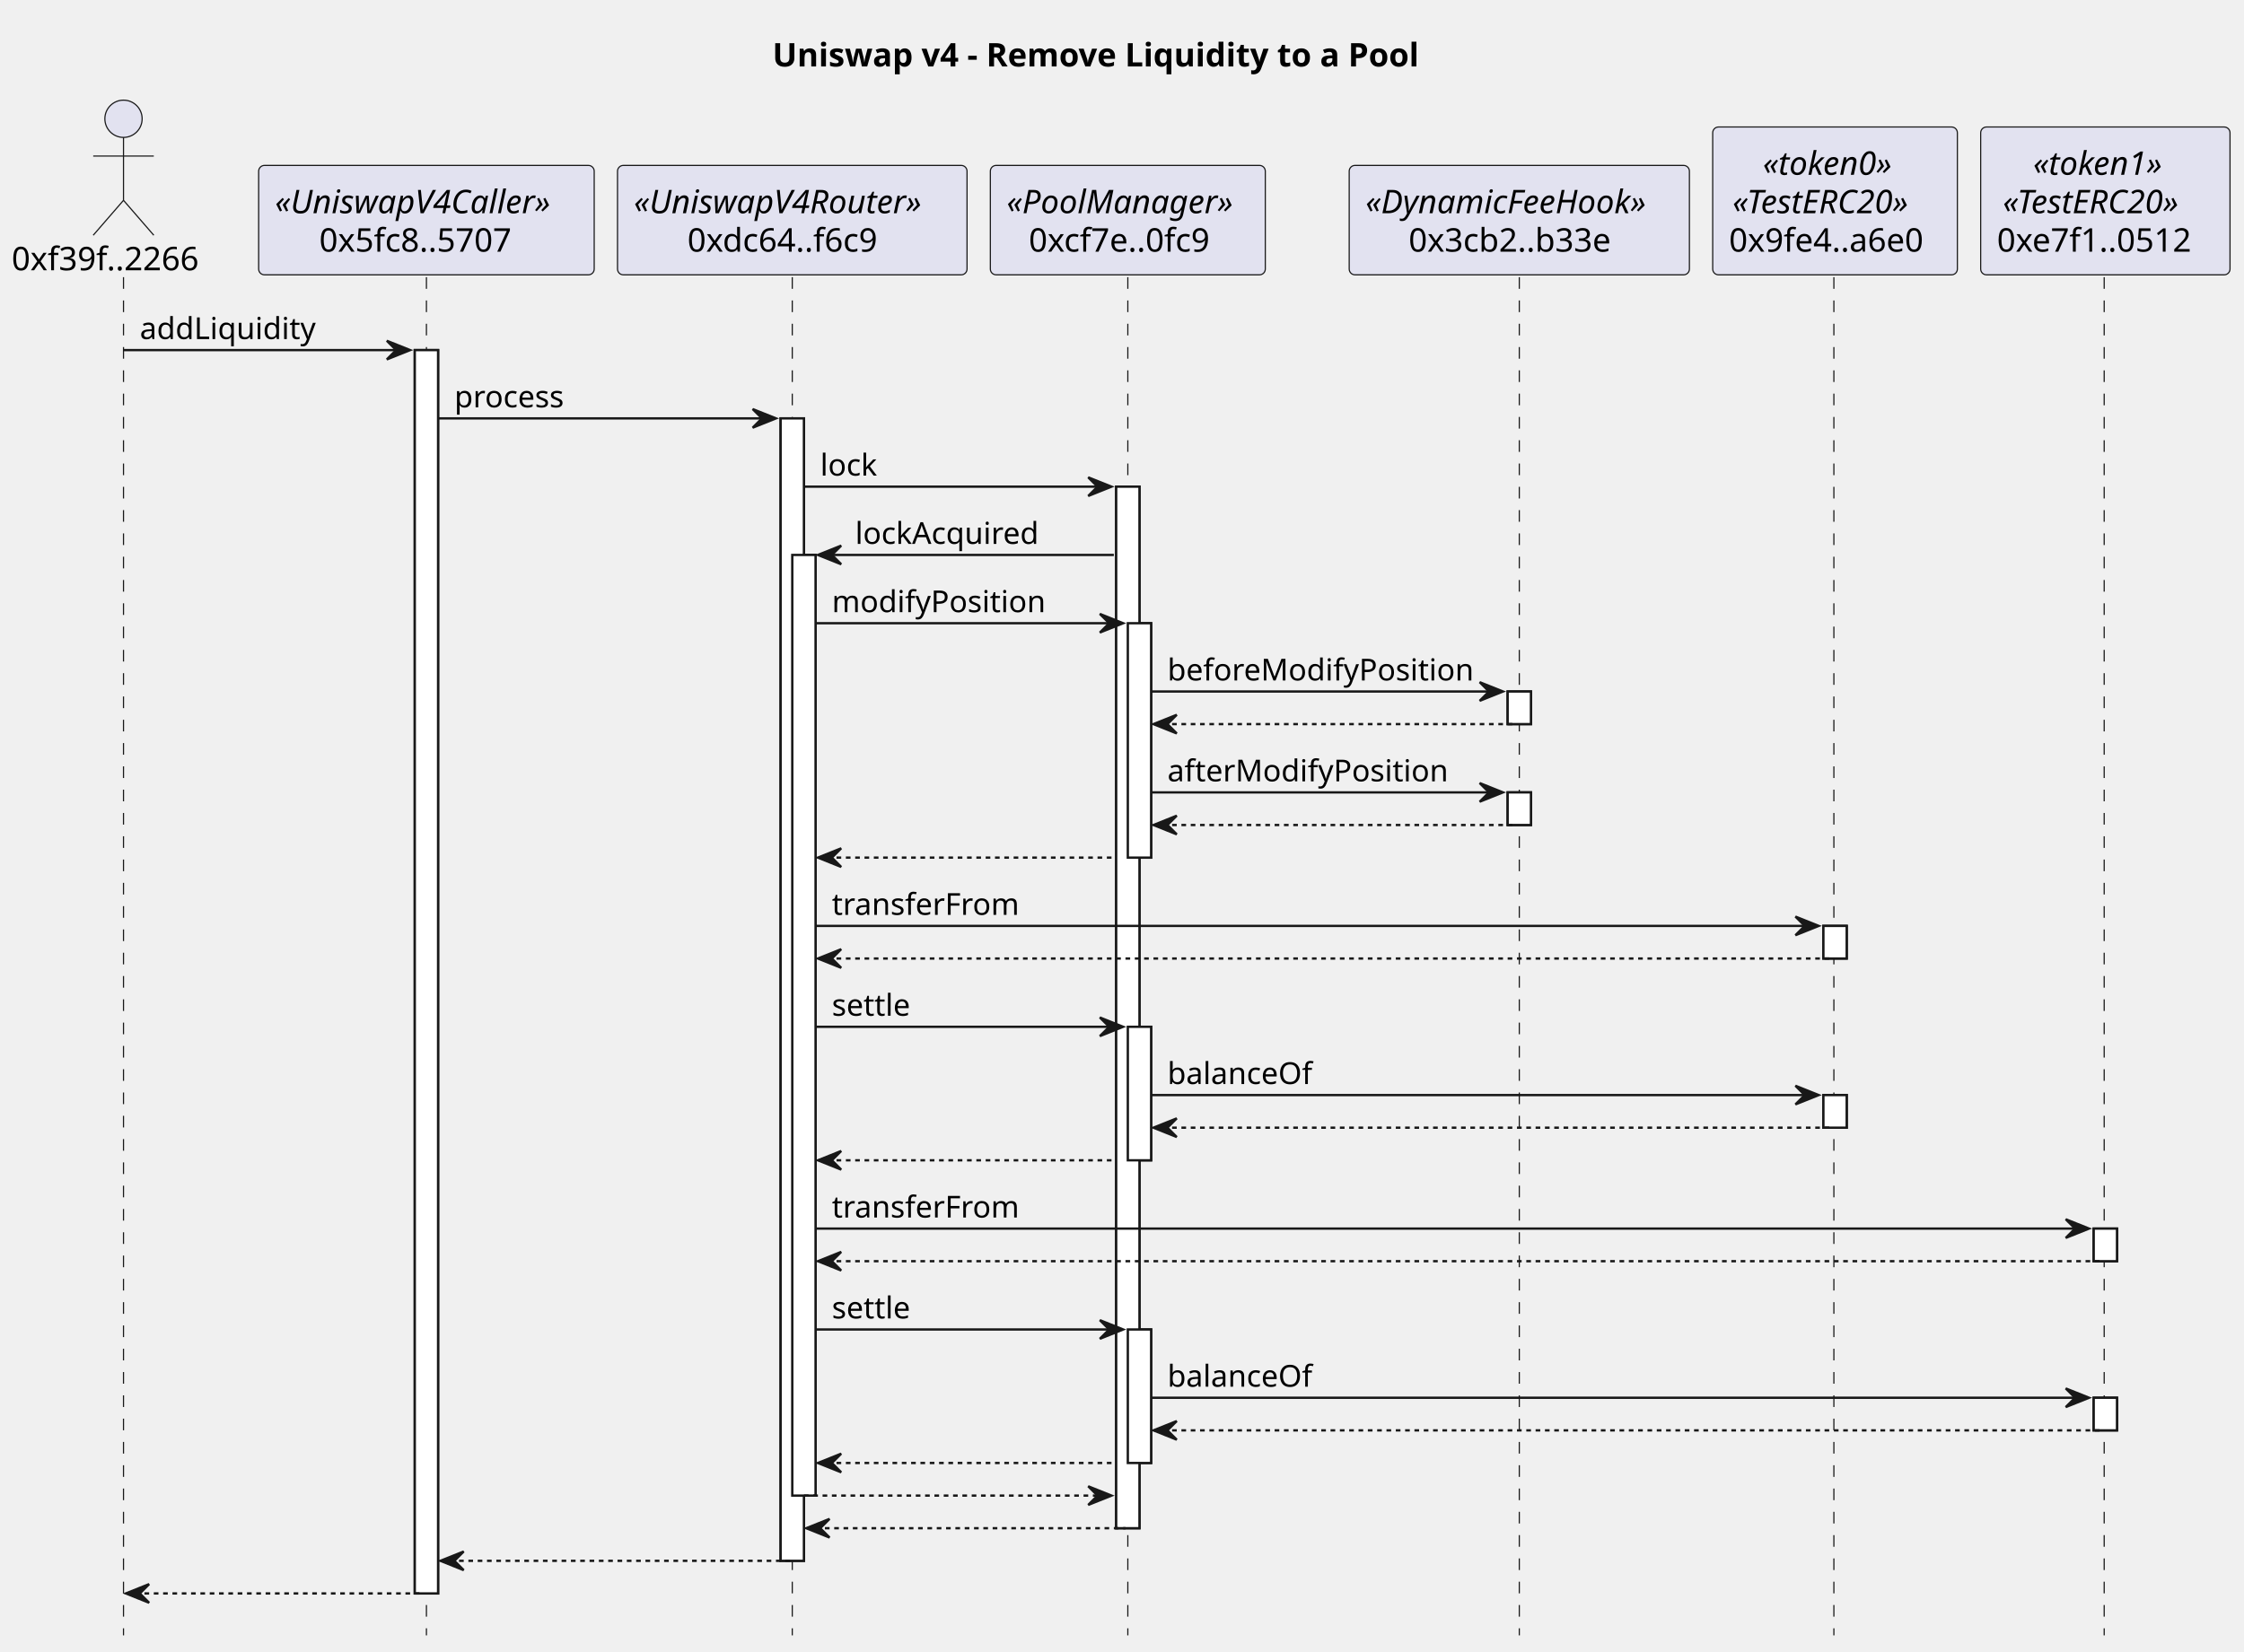
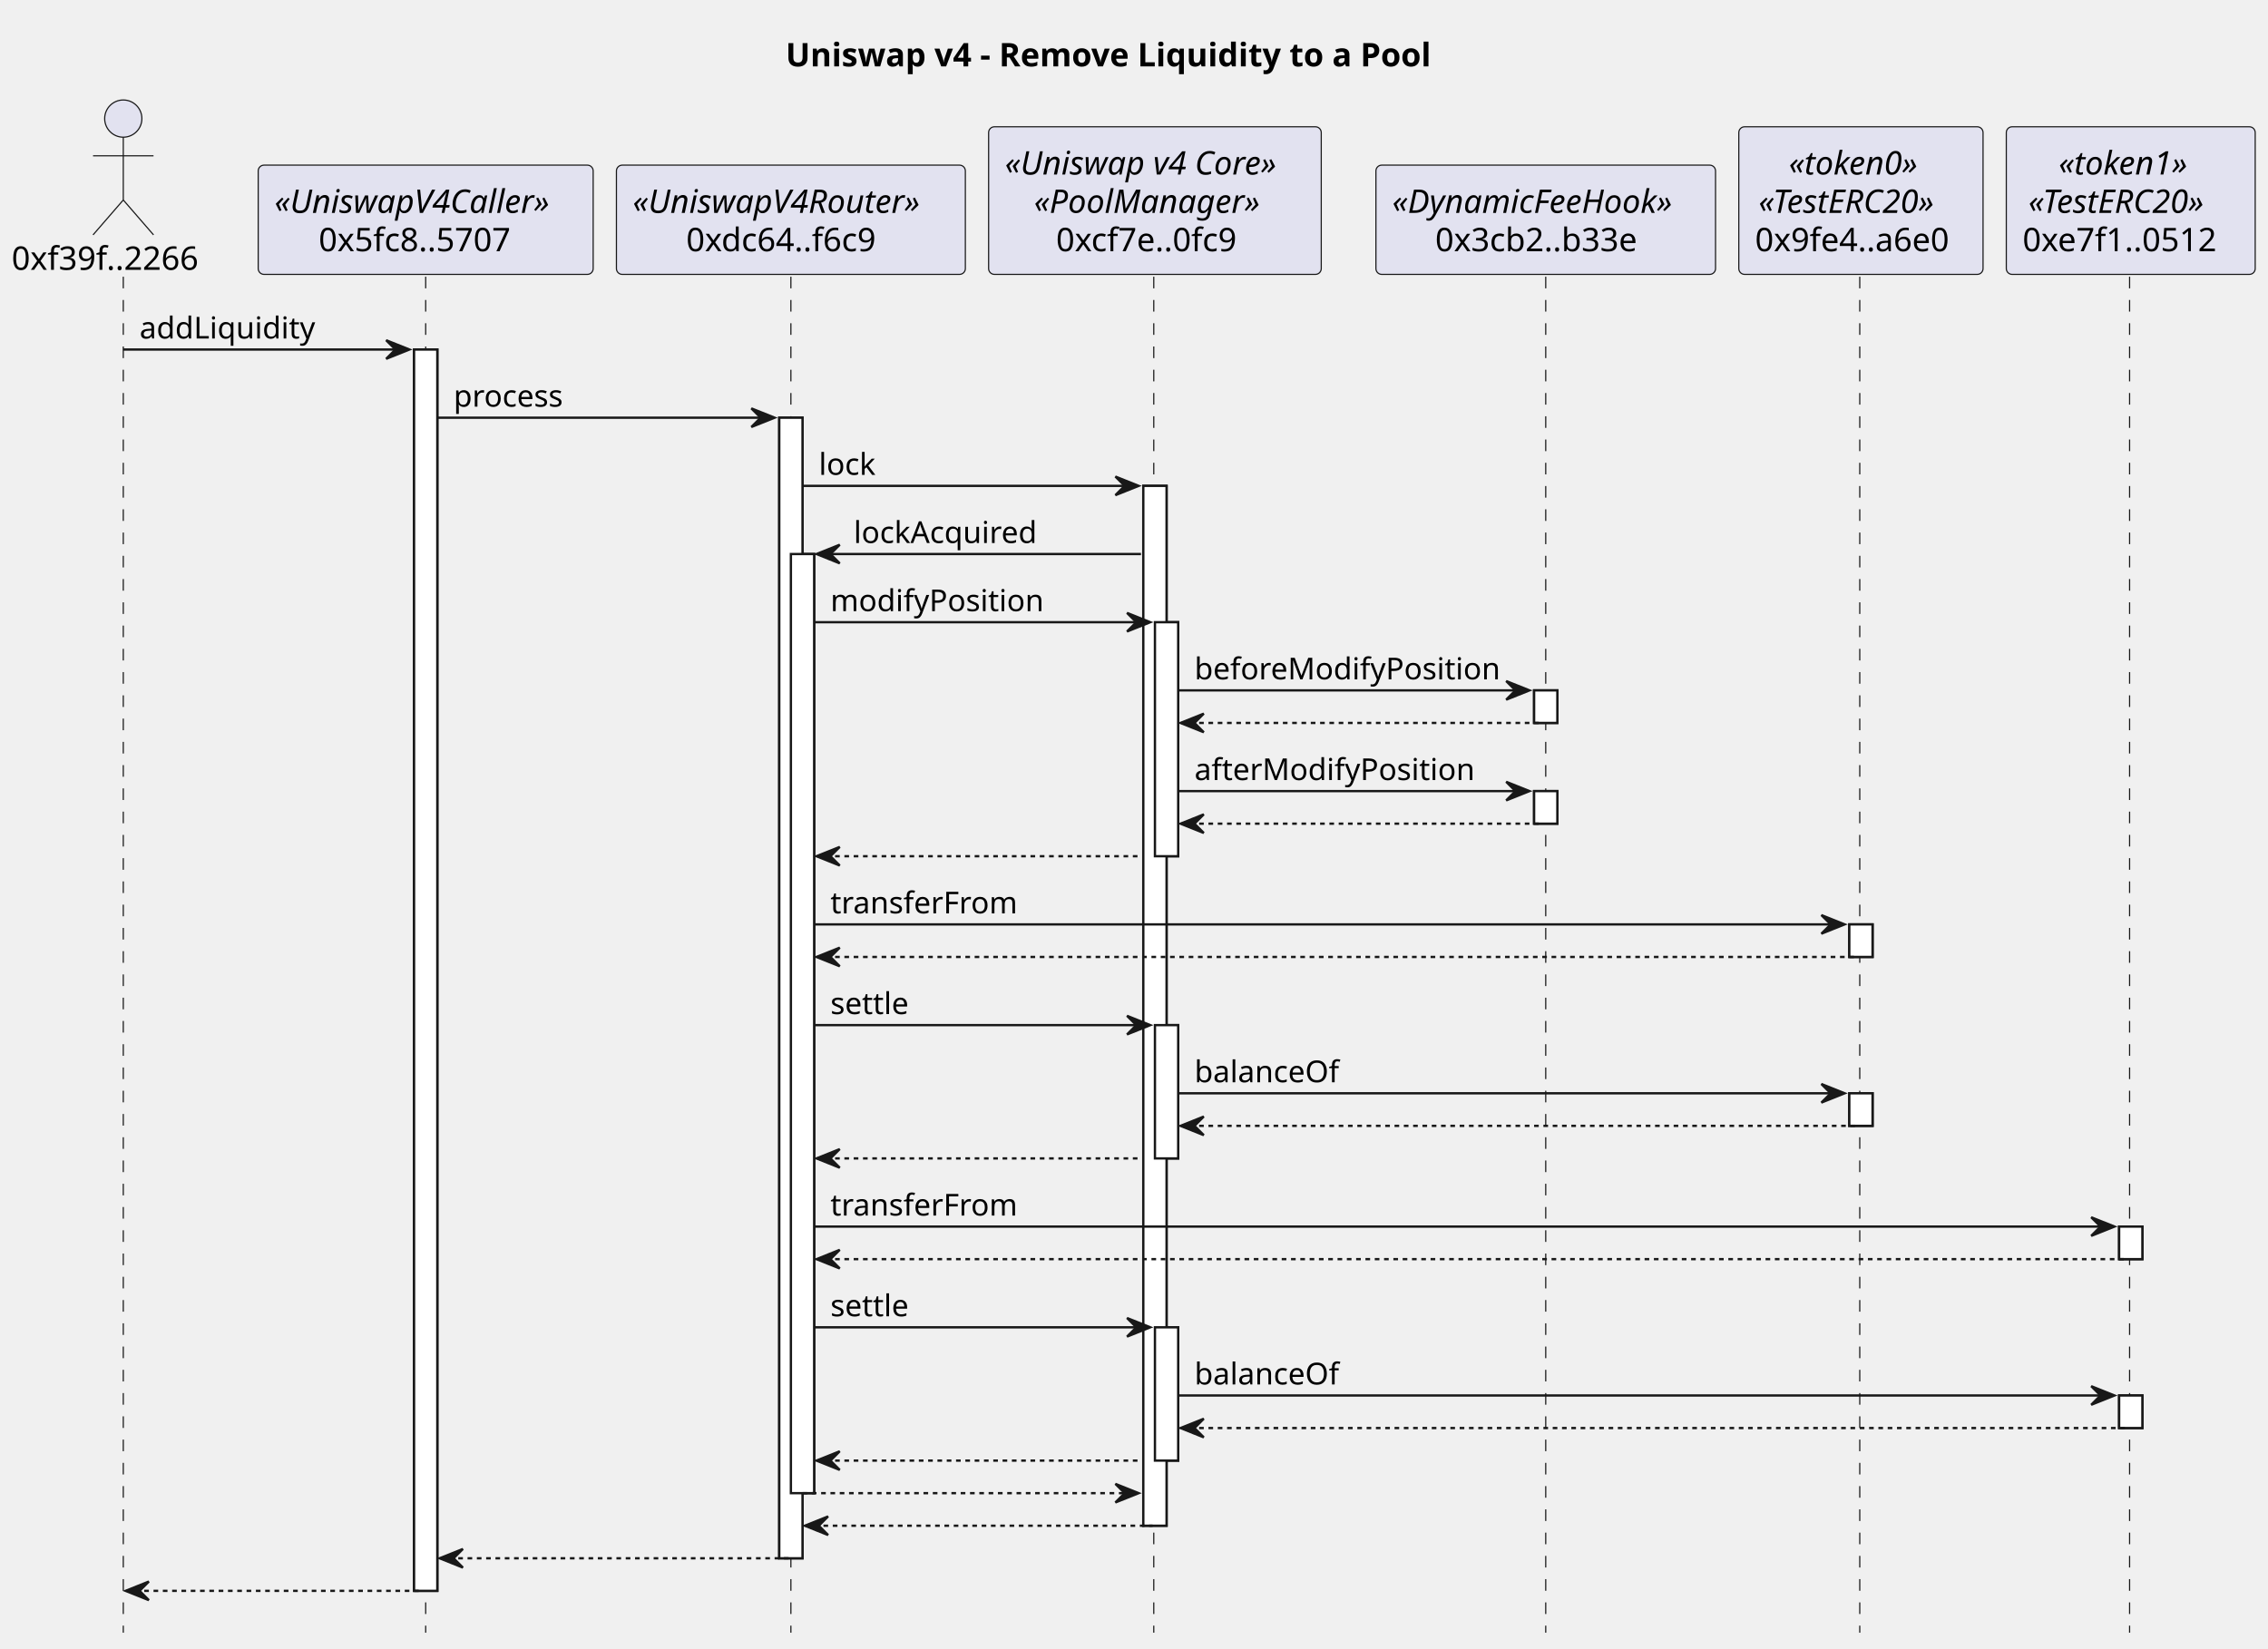
- <svg xmlns="http://www.w3.org/2000/svg" contentStyleType="text/css" height="709px" preserveAspectRatio="none" style="width:963px;height:709px;background:#FFFFFF;" version="1.1" viewBox="0 0 963 709" width="963px" zoomAndPan="magnify">
+ <svg xmlns="http://www.w3.org/2000/svg" contentStyleType="text/css" height="709px" preserveAspectRatio="none" style="width:975px;height:709px;background:#FFFFFF;" version="1.1" viewBox="0 0 975 709" width="975px" zoomAndPan="magnify">
  <defs />
  <g>
-     <text fill="#000000" font-family="sans-serif" font-size="14" font-weight="bold" lengthAdjust="spacing" textLength="298" x="331.5" y="28.535">Uniswap v4 - Remove Liquidity to a Pool</text>
+     <text fill="#000000" font-family="sans-serif" font-size="14" font-weight="bold" lengthAdjust="spacing" textLength="298" x="337.75" y="28.535">Uniswap v4 - Remove Liquidity to a Pool</text>
    <rect fill="#FFFFFF" height="533.727" style="stroke:#181818;stroke-width:1.0;" width="10" x="178" y="150.287" />
    <rect fill="#FFFFFF" height="490.416" style="stroke:#181818;stroke-width:1.0;" width="10" x="335" y="179.598" />
    <rect fill="#FFFFFF" height="403.795" style="stroke:#181818;stroke-width:1.0;" width="10" x="340" y="238.219" />
-     <rect fill="#FFFFFF" height="447.106" style="stroke:#181818;stroke-width:1.0;" width="10" x="479" y="208.908" />
-     <rect fill="#FFFFFF" height="100.621" style="stroke:#181818;stroke-width:1.0;" width="10" x="484" y="267.529" />
-     <rect fill="#FFFFFF" height="57.31" style="stroke:#181818;stroke-width:1.0;" width="10" x="484" y="440.772" />
-     <rect fill="#FFFFFF" height="57.31" style="stroke:#181818;stroke-width:1.0;" width="10" x="484" y="570.703" />
-     <rect fill="#FFFFFF" height="14" style="stroke:#181818;stroke-width:1.0;" width="10" x="647" y="296.84" />
-     <rect fill="#FFFFFF" height="14" style="stroke:#181818;stroke-width:1.0;" width="10" x="647" y="340.15" />
-     <rect fill="#FFFFFF" height="14" style="stroke:#181818;stroke-width:1.0;" width="10" x="782.5" y="397.461" />
-     <rect fill="#FFFFFF" height="14" style="stroke:#181818;stroke-width:1.0;" width="10" x="782.5" y="470.082" />
-     <rect fill="#FFFFFF" height="14" style="stroke:#181818;stroke-width:1.0;" width="10" x="898.5" y="527.393" />
-     <rect fill="#FFFFFF" height="14" style="stroke:#181818;stroke-width:1.0;" width="10" x="898.5" y="600.014" />
+     <rect fill="#FFFFFF" height="447.106" style="stroke:#181818;stroke-width:1.0;" width="10" x="491.5" y="208.908" />
+     <rect fill="#FFFFFF" height="100.621" style="stroke:#181818;stroke-width:1.0;" width="10" x="496.5" y="267.529" />
+     <rect fill="#FFFFFF" height="57.31" style="stroke:#181818;stroke-width:1.0;" width="10" x="496.5" y="440.772" />
+     <rect fill="#FFFFFF" height="57.31" style="stroke:#181818;stroke-width:1.0;" width="10" x="496.5" y="570.703" />
+     <rect fill="#FFFFFF" height="14" style="stroke:#181818;stroke-width:1.0;" width="10" x="659.5" y="296.84" />
+     <rect fill="#FFFFFF" height="14" style="stroke:#181818;stroke-width:1.0;" width="10" x="659.5" y="340.15" />
+     <rect fill="#FFFFFF" height="14" style="stroke:#181818;stroke-width:1.0;" width="10" x="795" y="397.461" />
+     <rect fill="#FFFFFF" height="14" style="stroke:#181818;stroke-width:1.0;" width="10" x="795" y="470.082" />
+     <rect fill="#FFFFFF" height="14" style="stroke:#181818;stroke-width:1.0;" width="10" x="911" y="527.393" />
+     <rect fill="#FFFFFF" height="14" style="stroke:#181818;stroke-width:1.0;" width="10" x="911" y="600.014" />
    <line style="stroke:#181818;stroke-width:0.5;stroke-dasharray:5.0,5.0;" x1="53" x2="53" y1="118.977" y2="702.014" />
    <line style="stroke:#181818;stroke-width:0.5;stroke-dasharray:5.0,5.0;" x1="183" x2="183" y1="118.977" y2="702.014" />
    <line style="stroke:#181818;stroke-width:0.5;stroke-dasharray:5.0,5.0;" x1="340" x2="340" y1="118.977" y2="702.014" />
-     <line style="stroke:#181818;stroke-width:0.5;stroke-dasharray:5.0,5.0;" x1="484" x2="484" y1="118.977" y2="702.014" />
-     <line style="stroke:#181818;stroke-width:0.5;stroke-dasharray:5.0,5.0;" x1="652" x2="652" y1="118.977" y2="702.014" />
-     <line style="stroke:#181818;stroke-width:0.5;stroke-dasharray:5.0,5.0;" x1="787" x2="787" y1="118.977" y2="702.014" />
-     <line style="stroke:#181818;stroke-width:0.5;stroke-dasharray:5.0,5.0;" x1="903" x2="903" y1="118.977" y2="702.014" />
+     <line style="stroke:#181818;stroke-width:0.5;stroke-dasharray:5.0,5.0;" x1="496" x2="496" y1="118.977" y2="702.014" />
+     <line style="stroke:#181818;stroke-width:0.5;stroke-dasharray:5.0,5.0;" x1="664.5" x2="664.5" y1="118.977" y2="702.014" />
+     <line style="stroke:#181818;stroke-width:0.5;stroke-dasharray:5.0,5.0;" x1="799.5" x2="799.5" y1="118.977" y2="702.014" />
+     <line style="stroke:#181818;stroke-width:0.5;stroke-dasharray:5.0,5.0;" x1="915.5" x2="915.5" y1="118.977" y2="702.014" />
    <text fill="#000000" font-family="sans-serif" font-size="14" lengthAdjust="spacing" textLength="90" x="5" y="116.023">0xf39f..2266</text>
    <ellipse cx="53" cy="50.988" fill="#E2E2F0" rx="8" ry="8" style="stroke:#181818;stroke-width:0.5;" />
    <path d="M53,58.988 L53,85.988 M40,66.988 L66,66.988 M53,85.988 L40,100.988 M53,85.988 L66,100.988 " fill="none" style="stroke:#181818;stroke-width:0.5;" />
    <rect fill="#E2E2F0" height="46.977" rx="2.5" ry="2.5" style="stroke:#181818;stroke-width:0.5;" width="144" x="111" y="71" />
    <text fill="#000000" font-family="sans-serif" font-size="14" font-style="italic" lengthAdjust="spacing" textLength="130" x="118" y="91.535">«UniswapV4Caller»</text>
    <text fill="#000000" font-family="sans-serif" font-size="14" lengthAdjust="spacing" textLength="92" x="137" y="108.023">0x5fc8..5707</text>
    <rect fill="#E2E2F0" height="46.977" rx="2.5" ry="2.5" style="stroke:#181818;stroke-width:0.5;" width="150" x="265" y="71" />
    <text fill="#000000" font-family="sans-serif" font-size="14" font-style="italic" lengthAdjust="spacing" textLength="136" x="272" y="91.535">«UniswapV4Router»</text>
    <text fill="#000000" font-family="sans-serif" font-size="14" lengthAdjust="spacing" textLength="90" x="295" y="108.023">0xdc64..f6c9</text>
-     <rect fill="#E2E2F0" height="46.977" rx="2.5" ry="2.5" style="stroke:#181818;stroke-width:0.5;" width="118" x="425" y="71" />
-     <text fill="#000000" font-family="sans-serif" font-size="14" font-style="italic" lengthAdjust="spacing" textLength="104" x="432" y="91.535">«PoolManager»</text>
-     <text fill="#000000" font-family="sans-serif" font-size="14" lengthAdjust="spacing" textLength="85" x="441.5" y="108.023">0xcf7e..0fc9</text>
-     <rect fill="#E2E2F0" height="46.977" rx="2.5" ry="2.5" style="stroke:#181818;stroke-width:0.5;" width="146" x="579" y="71" />
-     <text fill="#000000" font-family="sans-serif" font-size="14" font-style="italic" lengthAdjust="spacing" textLength="132" x="586" y="91.535">«DynamicFeeHook»</text>
-     <text fill="#000000" font-family="sans-serif" font-size="14" lengthAdjust="spacing" textLength="95" x="604.5" y="108.023">0x3cb2..b33e</text>
-     <rect fill="#E2E2F0" height="63.465" rx="2.5" ry="2.5" style="stroke:#181818;stroke-width:0.5;" width="105" x="735" y="54.512" />
-     <text fill="#000000" font-family="sans-serif" font-size="14" font-style="italic" lengthAdjust="spacing" textLength="62" x="756.5" y="75.047">«token0»</text>
-     <text fill="#000000" font-family="sans-serif" font-size="14" font-style="italic" lengthAdjust="spacing" textLength="88" x="743.5" y="91.535">«TestERC20»</text>
-     <text fill="#000000" font-family="sans-serif" font-size="14" lengthAdjust="spacing" textLength="91" x="742" y="108.023">0x9fe4..a6e0</text>
-     <rect fill="#E2E2F0" height="63.465" rx="2.5" ry="2.5" style="stroke:#181818;stroke-width:0.5;" width="107" x="850" y="54.512" />
-     <text fill="#000000" font-family="sans-serif" font-size="14" font-style="italic" lengthAdjust="spacing" textLength="62" x="872.5" y="75.047">«token1»</text>
-     <text fill="#000000" font-family="sans-serif" font-size="14" font-style="italic" lengthAdjust="spacing" textLength="88" x="859.5" y="91.535">«TestERC20»</text>
-     <text fill="#000000" font-family="sans-serif" font-size="14" lengthAdjust="spacing" textLength="93" x="857" y="108.023">0xe7f1..0512</text>
+     <rect fill="#E2E2F0" height="63.465" rx="2.5" ry="2.5" style="stroke:#181818;stroke-width:0.5;" width="143" x="425" y="54.512" />
+     <text fill="#000000" font-family="sans-serif" font-size="14" font-style="italic" lengthAdjust="spacing" textLength="129" x="432" y="75.047">«Uniswap v4 Core»</text>
+     <text fill="#000000" font-family="sans-serif" font-size="14" font-style="italic" lengthAdjust="spacing" textLength="104" x="444.5" y="91.535">«PoolManager»</text>
+     <text fill="#000000" font-family="sans-serif" font-size="14" lengthAdjust="spacing" textLength="85" x="454" y="108.023">0xcf7e..0fc9</text>
+     <rect fill="#E2E2F0" height="46.977" rx="2.5" ry="2.5" style="stroke:#181818;stroke-width:0.5;" width="146" x="591.5" y="71" />
+     <text fill="#000000" font-family="sans-serif" font-size="14" font-style="italic" lengthAdjust="spacing" textLength="132" x="598.5" y="91.535">«DynamicFeeHook»</text>
+     <text fill="#000000" font-family="sans-serif" font-size="14" lengthAdjust="spacing" textLength="95" x="617" y="108.023">0x3cb2..b33e</text>
+     <rect fill="#E2E2F0" height="63.465" rx="2.5" ry="2.5" style="stroke:#181818;stroke-width:0.5;" width="105" x="747.5" y="54.512" />
+     <text fill="#000000" font-family="sans-serif" font-size="14" font-style="italic" lengthAdjust="spacing" textLength="62" x="769" y="75.047">«token0»</text>
+     <text fill="#000000" font-family="sans-serif" font-size="14" font-style="italic" lengthAdjust="spacing" textLength="88" x="756" y="91.535">«TestERC20»</text>
+     <text fill="#000000" font-family="sans-serif" font-size="14" lengthAdjust="spacing" textLength="91" x="754.5" y="108.023">0x9fe4..a6e0</text>
+     <rect fill="#E2E2F0" height="63.465" rx="2.5" ry="2.5" style="stroke:#181818;stroke-width:0.5;" width="107" x="862.5" y="54.512" />
+     <text fill="#000000" font-family="sans-serif" font-size="14" font-style="italic" lengthAdjust="spacing" textLength="62" x="885" y="75.047">«token1»</text>
+     <text fill="#000000" font-family="sans-serif" font-size="14" font-style="italic" lengthAdjust="spacing" textLength="88" x="872" y="91.535">«TestERC20»</text>
+     <text fill="#000000" font-family="sans-serif" font-size="14" lengthAdjust="spacing" textLength="93" x="869.5" y="108.023">0xe7f1..0512</text>
    <rect fill="#FFFFFF" height="533.727" style="stroke:#181818;stroke-width:1.0;" width="10" x="178" y="150.287" />
    <rect fill="#FFFFFF" height="490.416" style="stroke:#181818;stroke-width:1.0;" width="10" x="335" y="179.598" />
    <rect fill="#FFFFFF" height="403.795" style="stroke:#181818;stroke-width:1.0;" width="10" x="340" y="238.219" />
-     <rect fill="#FFFFFF" height="447.106" style="stroke:#181818;stroke-width:1.0;" width="10" x="479" y="208.908" />
-     <rect fill="#FFFFFF" height="100.621" style="stroke:#181818;stroke-width:1.0;" width="10" x="484" y="267.529" />
-     <rect fill="#FFFFFF" height="57.31" style="stroke:#181818;stroke-width:1.0;" width="10" x="484" y="440.772" />
-     <rect fill="#FFFFFF" height="57.31" style="stroke:#181818;stroke-width:1.0;" width="10" x="484" y="570.703" />
-     <rect fill="#FFFFFF" height="14" style="stroke:#181818;stroke-width:1.0;" width="10" x="647" y="296.84" />
-     <rect fill="#FFFFFF" height="14" style="stroke:#181818;stroke-width:1.0;" width="10" x="647" y="340.15" />
-     <rect fill="#FFFFFF" height="14" style="stroke:#181818;stroke-width:1.0;" width="10" x="782.5" y="397.461" />
-     <rect fill="#FFFFFF" height="14" style="stroke:#181818;stroke-width:1.0;" width="10" x="782.5" y="470.082" />
-     <rect fill="#FFFFFF" height="14" style="stroke:#181818;stroke-width:1.0;" width="10" x="898.5" y="527.393" />
-     <rect fill="#FFFFFF" height="14" style="stroke:#181818;stroke-width:1.0;" width="10" x="898.5" y="600.014" />
+     <rect fill="#FFFFFF" height="447.106" style="stroke:#181818;stroke-width:1.0;" width="10" x="491.5" y="208.908" />
+     <rect fill="#FFFFFF" height="100.621" style="stroke:#181818;stroke-width:1.0;" width="10" x="496.5" y="267.529" />
+     <rect fill="#FFFFFF" height="57.31" style="stroke:#181818;stroke-width:1.0;" width="10" x="496.5" y="440.772" />
+     <rect fill="#FFFFFF" height="57.31" style="stroke:#181818;stroke-width:1.0;" width="10" x="496.5" y="570.703" />
+     <rect fill="#FFFFFF" height="14" style="stroke:#181818;stroke-width:1.0;" width="10" x="659.5" y="296.84" />
+     <rect fill="#FFFFFF" height="14" style="stroke:#181818;stroke-width:1.0;" width="10" x="659.5" y="340.15" />
+     <rect fill="#FFFFFF" height="14" style="stroke:#181818;stroke-width:1.0;" width="10" x="795" y="397.461" />
+     <rect fill="#FFFFFF" height="14" style="stroke:#181818;stroke-width:1.0;" width="10" x="795" y="470.082" />
+     <rect fill="#FFFFFF" height="14" style="stroke:#181818;stroke-width:1.0;" width="10" x="911" y="527.393" />
+     <rect fill="#FFFFFF" height="14" style="stroke:#181818;stroke-width:1.0;" width="10" x="911" y="600.014" />
    <polygon fill="#181818" points="166,146.287,176,150.287,166,154.287,170,150.287" style="stroke:#181818;stroke-width:1.0;" />
    <line style="stroke:#181818;stroke-width:1.0;" x1="53" x2="172" y1="150.287" y2="150.287" />
    <text fill="#000000" font-family="sans-serif" font-size="13" lengthAdjust="spacing" textLength="78" x="60" y="145.545">addLiquidity</text>
    <polygon fill="#181818" points="323,175.598,333,179.598,323,183.598,327,179.598" style="stroke:#181818;stroke-width:1.0;" />
    <line style="stroke:#181818;stroke-width:1.0;" x1="188" x2="329" y1="179.598" y2="179.598" />
    <text fill="#000000" font-family="sans-serif" font-size="13" lengthAdjust="spacing" textLength="49" x="195" y="174.856">process</text>
-     <polygon fill="#181818" points="467,204.908,477,208.908,467,212.908,471,208.908" style="stroke:#181818;stroke-width:1.0;" />
-     <line style="stroke:#181818;stroke-width:1.0;" x1="345" x2="473" y1="208.908" y2="208.908" />
+     <polygon fill="#181818" points="479.5,204.908,489.5,208.908,479.5,212.908,483.5,208.908" style="stroke:#181818;stroke-width:1.0;" />
+     <line style="stroke:#181818;stroke-width:1.0;" x1="345" x2="485.5" y1="208.908" y2="208.908" />
    <text fill="#000000" font-family="sans-serif" font-size="13" lengthAdjust="spacing" textLength="27" x="352" y="204.166">lock</text>
    <polygon fill="#181818" points="361,234.219,351,238.219,361,242.219,357,238.219" style="stroke:#181818;stroke-width:1.0;" />
-     <line style="stroke:#181818;stroke-width:1.0;" x1="355" x2="478" y1="238.219" y2="238.219" />
+     <line style="stroke:#181818;stroke-width:1.0;" x1="355" x2="490.5" y1="238.219" y2="238.219" />
    <text fill="#000000" font-family="sans-serif" font-size="13" lengthAdjust="spacing" textLength="83" x="367" y="233.477">lockAcquired</text>
-     <polygon fill="#181818" points="472,263.529,482,267.529,472,271.529,476,267.529" style="stroke:#181818;stroke-width:1.0;" />
-     <line style="stroke:#181818;stroke-width:1.0;" x1="350" x2="478" y1="267.529" y2="267.529" />
+     <polygon fill="#181818" points="484.5,263.529,494.5,267.529,484.5,271.529,488.5,267.529" style="stroke:#181818;stroke-width:1.0;" />
+     <line style="stroke:#181818;stroke-width:1.0;" x1="350" x2="490.5" y1="267.529" y2="267.529" />
    <text fill="#000000" font-family="sans-serif" font-size="13" lengthAdjust="spacing" textLength="95" x="357" y="262.787">modifyPosition</text>
-     <polygon fill="#181818" points="635,292.84,645,296.84,635,300.84,639,296.84" style="stroke:#181818;stroke-width:1.0;" />
-     <line style="stroke:#181818;stroke-width:1.0;" x1="494" x2="641" y1="296.84" y2="296.84" />
-     <text fill="#000000" font-family="sans-serif" font-size="13" lengthAdjust="spacing" textLength="134" x="501" y="292.098">beforeModifyPosition</text>
-     <polygon fill="#181818" points="505,306.84,495,310.84,505,314.84,501,310.84" style="stroke:#181818;stroke-width:1.0;" />
-     <line style="stroke:#181818;stroke-width:1.0;stroke-dasharray:2.0,2.0;" x1="499" x2="651" y1="310.84" y2="310.84" />
-     <polygon fill="#181818" points="635,336.15,645,340.15,635,344.15,639,340.15" style="stroke:#181818;stroke-width:1.0;" />
-     <line style="stroke:#181818;stroke-width:1.0;" x1="494" x2="641" y1="340.15" y2="340.15" />
-     <text fill="#000000" font-family="sans-serif" font-size="13" lengthAdjust="spacing" textLength="123" x="501" y="335.408">afterModifyPosition</text>
-     <polygon fill="#181818" points="505,350.15,495,354.15,505,358.15,501,354.15" style="stroke:#181818;stroke-width:1.0;" />
-     <line style="stroke:#181818;stroke-width:1.0;stroke-dasharray:2.0,2.0;" x1="499" x2="651" y1="354.15" y2="354.15" />
+     <polygon fill="#181818" points="647.5,292.84,657.5,296.84,647.5,300.84,651.5,296.84" style="stroke:#181818;stroke-width:1.0;" />
+     <line style="stroke:#181818;stroke-width:1.0;" x1="506.5" x2="653.5" y1="296.84" y2="296.84" />
+     <text fill="#000000" font-family="sans-serif" font-size="13" lengthAdjust="spacing" textLength="134" x="513.5" y="292.098">beforeModifyPosition</text>
+     <polygon fill="#181818" points="517.5,306.84,507.5,310.84,517.5,314.84,513.5,310.84" style="stroke:#181818;stroke-width:1.0;" />
+     <line style="stroke:#181818;stroke-width:1.0;stroke-dasharray:2.0,2.0;" x1="511.5" x2="663.5" y1="310.84" y2="310.84" />
+     <polygon fill="#181818" points="647.5,336.15,657.5,340.15,647.5,344.15,651.5,340.15" style="stroke:#181818;stroke-width:1.0;" />
+     <line style="stroke:#181818;stroke-width:1.0;" x1="506.5" x2="653.5" y1="340.15" y2="340.15" />
+     <text fill="#000000" font-family="sans-serif" font-size="13" lengthAdjust="spacing" textLength="123" x="513.5" y="335.408">afterModifyPosition</text>
+     <polygon fill="#181818" points="517.5,350.15,507.5,354.15,517.5,358.15,513.5,354.15" style="stroke:#181818;stroke-width:1.0;" />
+     <line style="stroke:#181818;stroke-width:1.0;stroke-dasharray:2.0,2.0;" x1="511.5" x2="663.5" y1="354.15" y2="354.15" />
    <polygon fill="#181818" points="361,364.15,351,368.15,361,372.15,357,368.15" style="stroke:#181818;stroke-width:1.0;" />
-     <line style="stroke:#181818;stroke-width:1.0;stroke-dasharray:2.0,2.0;" x1="355" x2="478" y1="368.15" y2="368.15" />
-     <polygon fill="#181818" points="770.5,393.461,780.5,397.461,770.5,401.461,774.5,397.461" style="stroke:#181818;stroke-width:1.0;" />
-     <line style="stroke:#181818;stroke-width:1.0;" x1="350" x2="776.5" y1="397.461" y2="397.461" />
+     <line style="stroke:#181818;stroke-width:1.0;stroke-dasharray:2.0,2.0;" x1="355" x2="490.5" y1="368.15" y2="368.15" />
+     <polygon fill="#181818" points="783,393.461,793,397.461,783,401.461,787,397.461" style="stroke:#181818;stroke-width:1.0;" />
+     <line style="stroke:#181818;stroke-width:1.0;" x1="350" x2="789" y1="397.461" y2="397.461" />
    <text fill="#000000" font-family="sans-serif" font-size="13" lengthAdjust="spacing" textLength="81" x="357" y="392.719">transferFrom</text>
    <polygon fill="#181818" points="361,407.461,351,411.461,361,415.461,357,411.461" style="stroke:#181818;stroke-width:1.0;" />
-     <line style="stroke:#181818;stroke-width:1.0;stroke-dasharray:2.0,2.0;" x1="355" x2="786.5" y1="411.461" y2="411.461" />
-     <polygon fill="#181818" points="472,436.772,482,440.772,472,444.772,476,440.772" style="stroke:#181818;stroke-width:1.0;" />
-     <line style="stroke:#181818;stroke-width:1.0;" x1="350" x2="478" y1="440.772" y2="440.772" />
+     <line style="stroke:#181818;stroke-width:1.0;stroke-dasharray:2.0,2.0;" x1="355" x2="799" y1="411.461" y2="411.461" />
+     <polygon fill="#181818" points="484.5,436.772,494.5,440.772,484.5,444.772,488.5,440.772" style="stroke:#181818;stroke-width:1.0;" />
+     <line style="stroke:#181818;stroke-width:1.0;" x1="350" x2="490.5" y1="440.772" y2="440.772" />
    <text fill="#000000" font-family="sans-serif" font-size="13" lengthAdjust="spacing" textLength="35" x="357" y="436.029">settle</text>
-     <polygon fill="#181818" points="770.5,466.082,780.5,470.082,770.5,474.082,774.5,470.082" style="stroke:#181818;stroke-width:1.0;" />
-     <line style="stroke:#181818;stroke-width:1.0;" x1="494" x2="776.5" y1="470.082" y2="470.082" />
-     <text fill="#000000" font-family="sans-serif" font-size="13" lengthAdjust="spacing" textLength="63" x="501" y="465.34">balanceOf</text>
-     <polygon fill="#181818" points="505,480.082,495,484.082,505,488.082,501,484.082" style="stroke:#181818;stroke-width:1.0;" />
-     <line style="stroke:#181818;stroke-width:1.0;stroke-dasharray:2.0,2.0;" x1="499" x2="786.5" y1="484.082" y2="484.082" />
+     <polygon fill="#181818" points="783,466.082,793,470.082,783,474.082,787,470.082" style="stroke:#181818;stroke-width:1.0;" />
+     <line style="stroke:#181818;stroke-width:1.0;" x1="506.5" x2="789" y1="470.082" y2="470.082" />
+     <text fill="#000000" font-family="sans-serif" font-size="13" lengthAdjust="spacing" textLength="63" x="513.5" y="465.34">balanceOf</text>
+     <polygon fill="#181818" points="517.5,480.082,507.5,484.082,517.5,488.082,513.5,484.082" style="stroke:#181818;stroke-width:1.0;" />
+     <line style="stroke:#181818;stroke-width:1.0;stroke-dasharray:2.0,2.0;" x1="511.5" x2="799" y1="484.082" y2="484.082" />
    <polygon fill="#181818" points="361,494.082,351,498.082,361,502.082,357,498.082" style="stroke:#181818;stroke-width:1.0;" />
-     <line style="stroke:#181818;stroke-width:1.0;stroke-dasharray:2.0,2.0;" x1="355" x2="478" y1="498.082" y2="498.082" />
-     <polygon fill="#181818" points="886.5,523.393,896.5,527.393,886.5,531.393,890.5,527.393" style="stroke:#181818;stroke-width:1.0;" />
-     <line style="stroke:#181818;stroke-width:1.0;" x1="350" x2="892.5" y1="527.393" y2="527.393" />
+     <line style="stroke:#181818;stroke-width:1.0;stroke-dasharray:2.0,2.0;" x1="355" x2="490.5" y1="498.082" y2="498.082" />
+     <polygon fill="#181818" points="899,523.393,909,527.393,899,531.393,903,527.393" style="stroke:#181818;stroke-width:1.0;" />
+     <line style="stroke:#181818;stroke-width:1.0;" x1="350" x2="905" y1="527.393" y2="527.393" />
    <text fill="#000000" font-family="sans-serif" font-size="13" lengthAdjust="spacing" textLength="81" x="357" y="522.65">transferFrom</text>
    <polygon fill="#181818" points="361,537.393,351,541.393,361,545.393,357,541.393" style="stroke:#181818;stroke-width:1.0;" />
-     <line style="stroke:#181818;stroke-width:1.0;stroke-dasharray:2.0,2.0;" x1="355" x2="902.5" y1="541.393" y2="541.393" />
-     <polygon fill="#181818" points="472,566.703,482,570.703,472,574.703,476,570.703" style="stroke:#181818;stroke-width:1.0;" />
-     <line style="stroke:#181818;stroke-width:1.0;" x1="350" x2="478" y1="570.703" y2="570.703" />
+     <line style="stroke:#181818;stroke-width:1.0;stroke-dasharray:2.0,2.0;" x1="355" x2="915" y1="541.393" y2="541.393" />
+     <polygon fill="#181818" points="484.5,566.703,494.5,570.703,484.5,574.703,488.5,570.703" style="stroke:#181818;stroke-width:1.0;" />
+     <line style="stroke:#181818;stroke-width:1.0;" x1="350" x2="490.5" y1="570.703" y2="570.703" />
    <text fill="#000000" font-family="sans-serif" font-size="13" lengthAdjust="spacing" textLength="35" x="357" y="565.961">settle</text>
-     <polygon fill="#181818" points="886.5,596.014,896.5,600.014,886.5,604.014,890.5,600.014" style="stroke:#181818;stroke-width:1.0;" />
-     <line style="stroke:#181818;stroke-width:1.0;" x1="494" x2="892.5" y1="600.014" y2="600.014" />
-     <text fill="#000000" font-family="sans-serif" font-size="13" lengthAdjust="spacing" textLength="63" x="501" y="595.271">balanceOf</text>
-     <polygon fill="#181818" points="505,610.014,495,614.014,505,618.014,501,614.014" style="stroke:#181818;stroke-width:1.0;" />
-     <line style="stroke:#181818;stroke-width:1.0;stroke-dasharray:2.0,2.0;" x1="499" x2="902.5" y1="614.014" y2="614.014" />
+     <polygon fill="#181818" points="899,596.014,909,600.014,899,604.014,903,600.014" style="stroke:#181818;stroke-width:1.0;" />
+     <line style="stroke:#181818;stroke-width:1.0;" x1="506.5" x2="905" y1="600.014" y2="600.014" />
+     <text fill="#000000" font-family="sans-serif" font-size="13" lengthAdjust="spacing" textLength="63" x="513.5" y="595.271">balanceOf</text>
+     <polygon fill="#181818" points="517.5,610.014,507.5,614.014,517.5,618.014,513.5,614.014" style="stroke:#181818;stroke-width:1.0;" />
+     <line style="stroke:#181818;stroke-width:1.0;stroke-dasharray:2.0,2.0;" x1="511.5" x2="915" y1="614.014" y2="614.014" />
    <polygon fill="#181818" points="361,624.014,351,628.014,361,632.014,357,628.014" style="stroke:#181818;stroke-width:1.0;" />
-     <line style="stroke:#181818;stroke-width:1.0;stroke-dasharray:2.0,2.0;" x1="355" x2="478" y1="628.014" y2="628.014" />
-     <polygon fill="#181818" points="467,638.014,477,642.014,467,646.014,471,642.014" style="stroke:#181818;stroke-width:1.0;" />
-     <line style="stroke:#181818;stroke-width:1.0;stroke-dasharray:2.0,2.0;" x1="345" x2="473" y1="642.014" y2="642.014" />
+     <line style="stroke:#181818;stroke-width:1.0;stroke-dasharray:2.0,2.0;" x1="355" x2="490.5" y1="628.014" y2="628.014" />
+     <polygon fill="#181818" points="479.5,638.014,489.5,642.014,479.5,646.014,483.5,642.014" style="stroke:#181818;stroke-width:1.0;" />
+     <line style="stroke:#181818;stroke-width:1.0;stroke-dasharray:2.0,2.0;" x1="345" x2="485.5" y1="642.014" y2="642.014" />
    <polygon fill="#181818" points="356,652.014,346,656.014,356,660.014,352,656.014" style="stroke:#181818;stroke-width:1.0;" />
-     <line style="stroke:#181818;stroke-width:1.0;stroke-dasharray:2.0,2.0;" x1="350" x2="483" y1="656.014" y2="656.014" />
+     <line style="stroke:#181818;stroke-width:1.0;stroke-dasharray:2.0,2.0;" x1="350" x2="495.5" y1="656.014" y2="656.014" />
    <polygon fill="#181818" points="199,666.014,189,670.014,199,674.014,195,670.014" style="stroke:#181818;stroke-width:1.0;" />
    <line style="stroke:#181818;stroke-width:1.0;stroke-dasharray:2.0,2.0;" x1="193" x2="339" y1="670.014" y2="670.014" />
    <polygon fill="#181818" points="64,680.014,54,684.014,64,688.014,60,684.014" style="stroke:#181818;stroke-width:1.0;" />
    <line style="stroke:#181818;stroke-width:1.0;stroke-dasharray:2.0,2.0;" x1="58" x2="182" y1="684.014" y2="684.014" />
  </g>
</svg>
